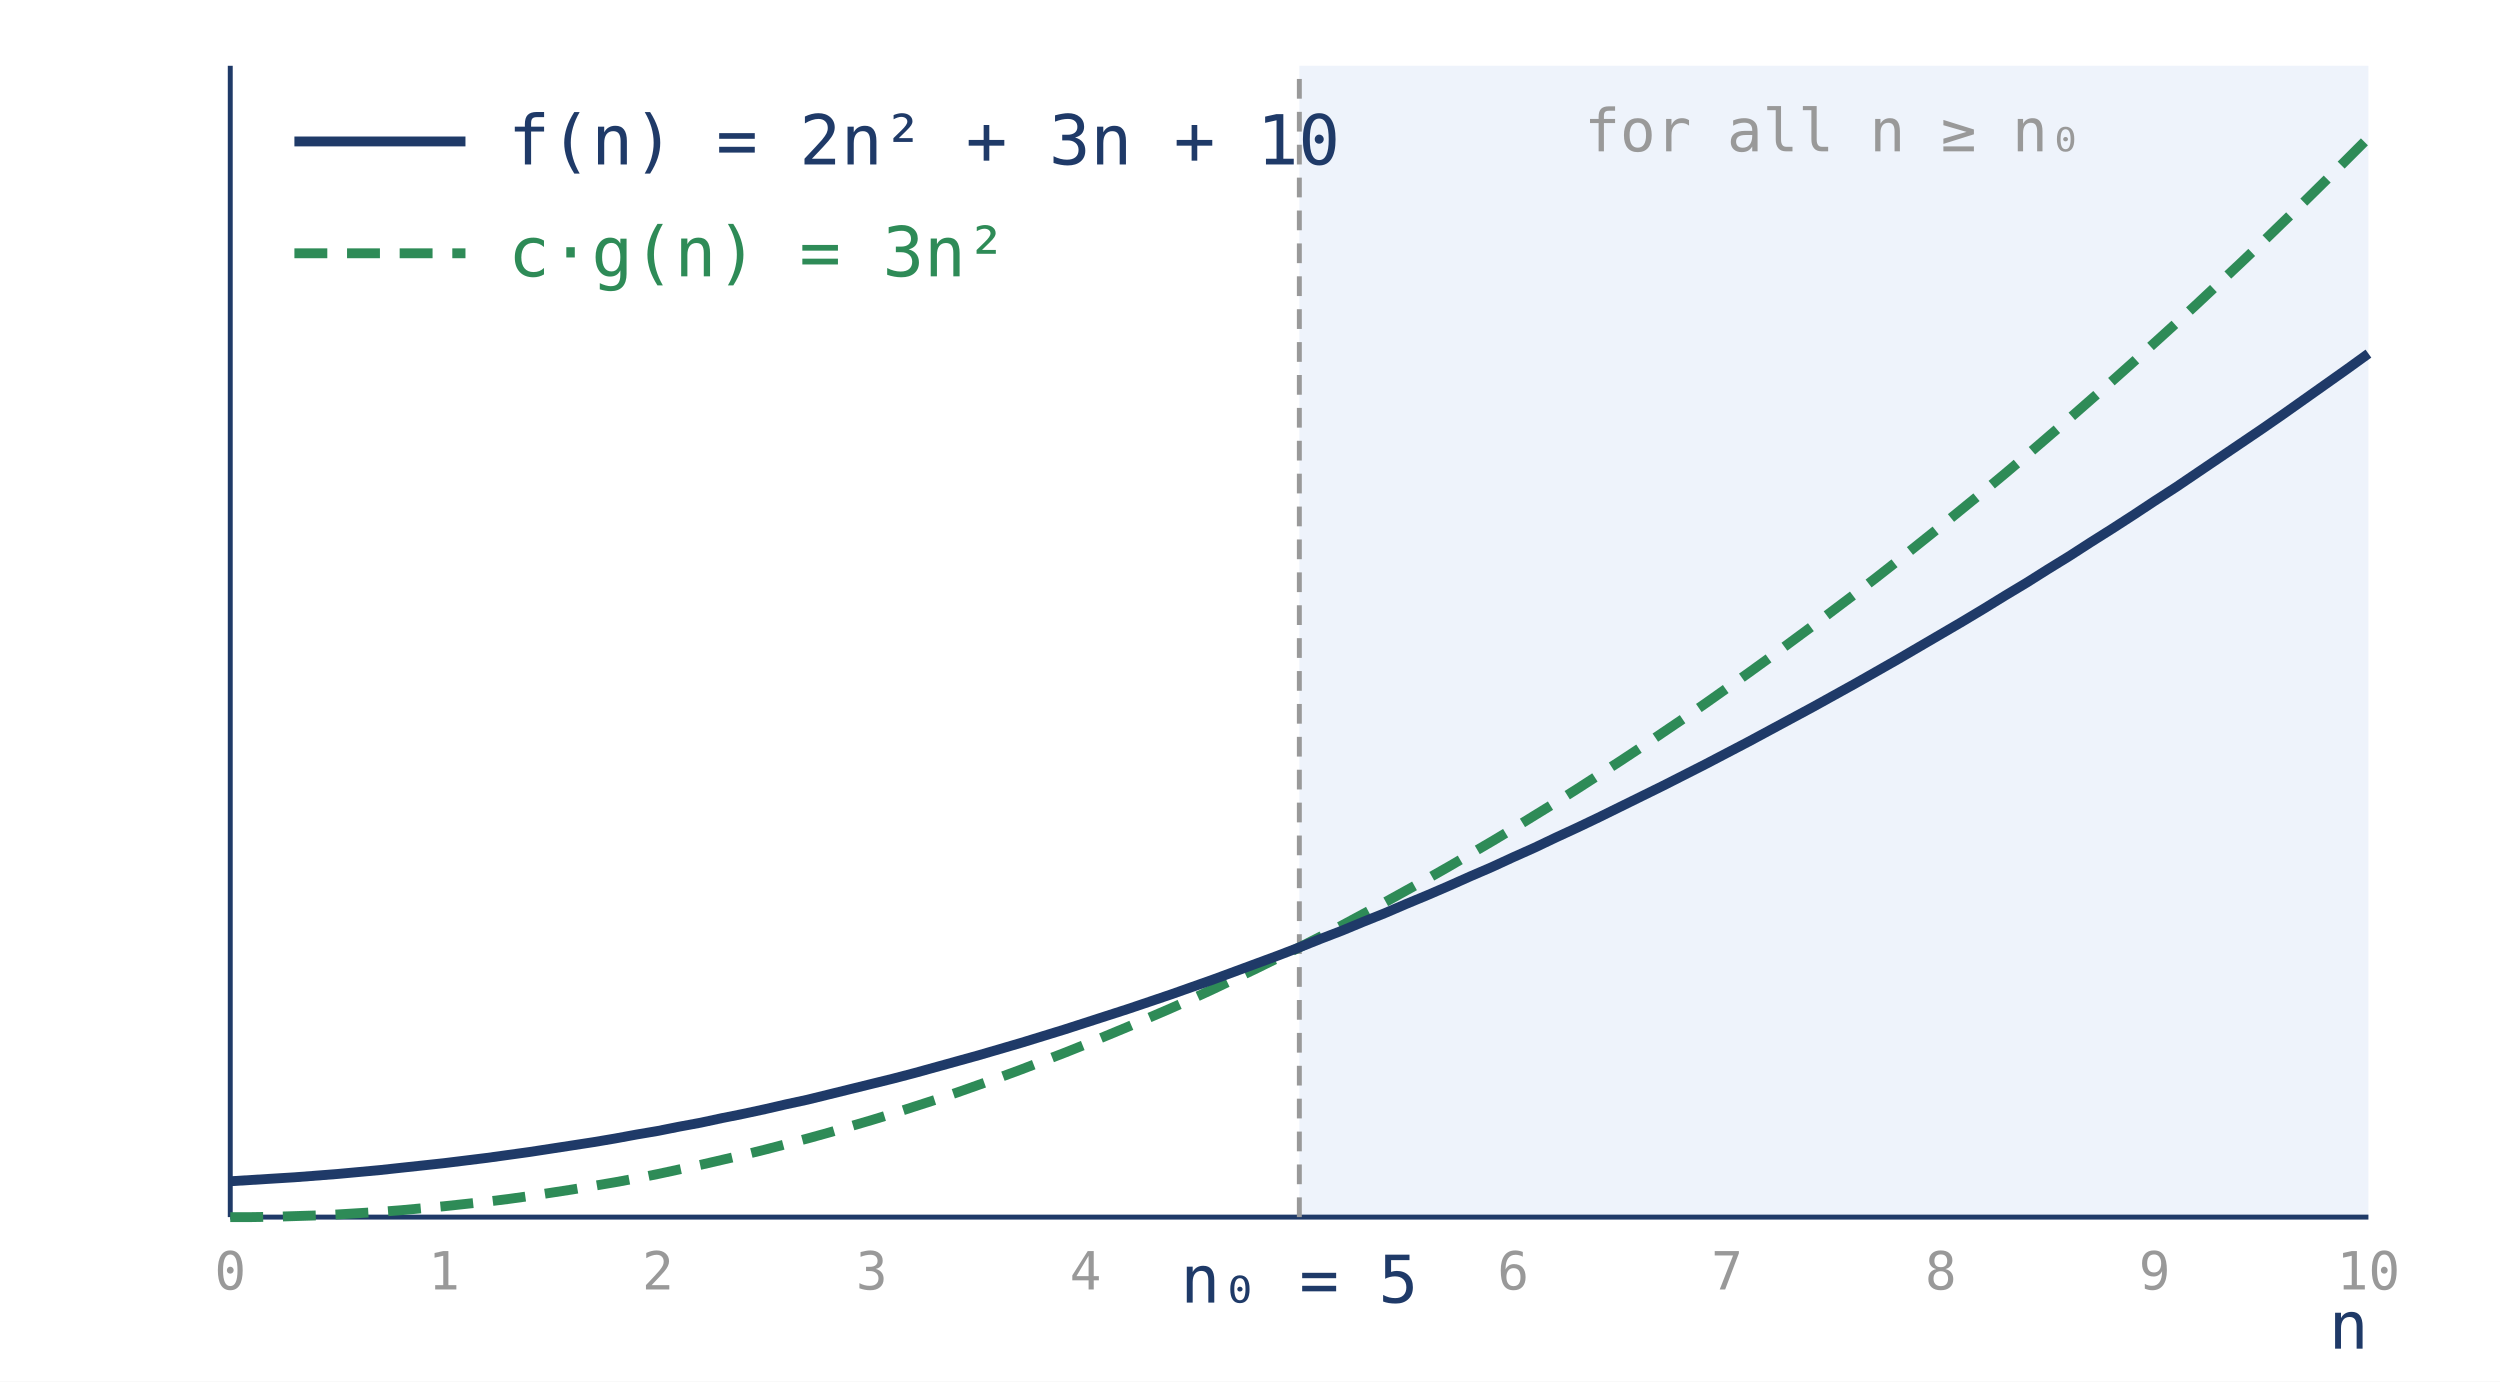
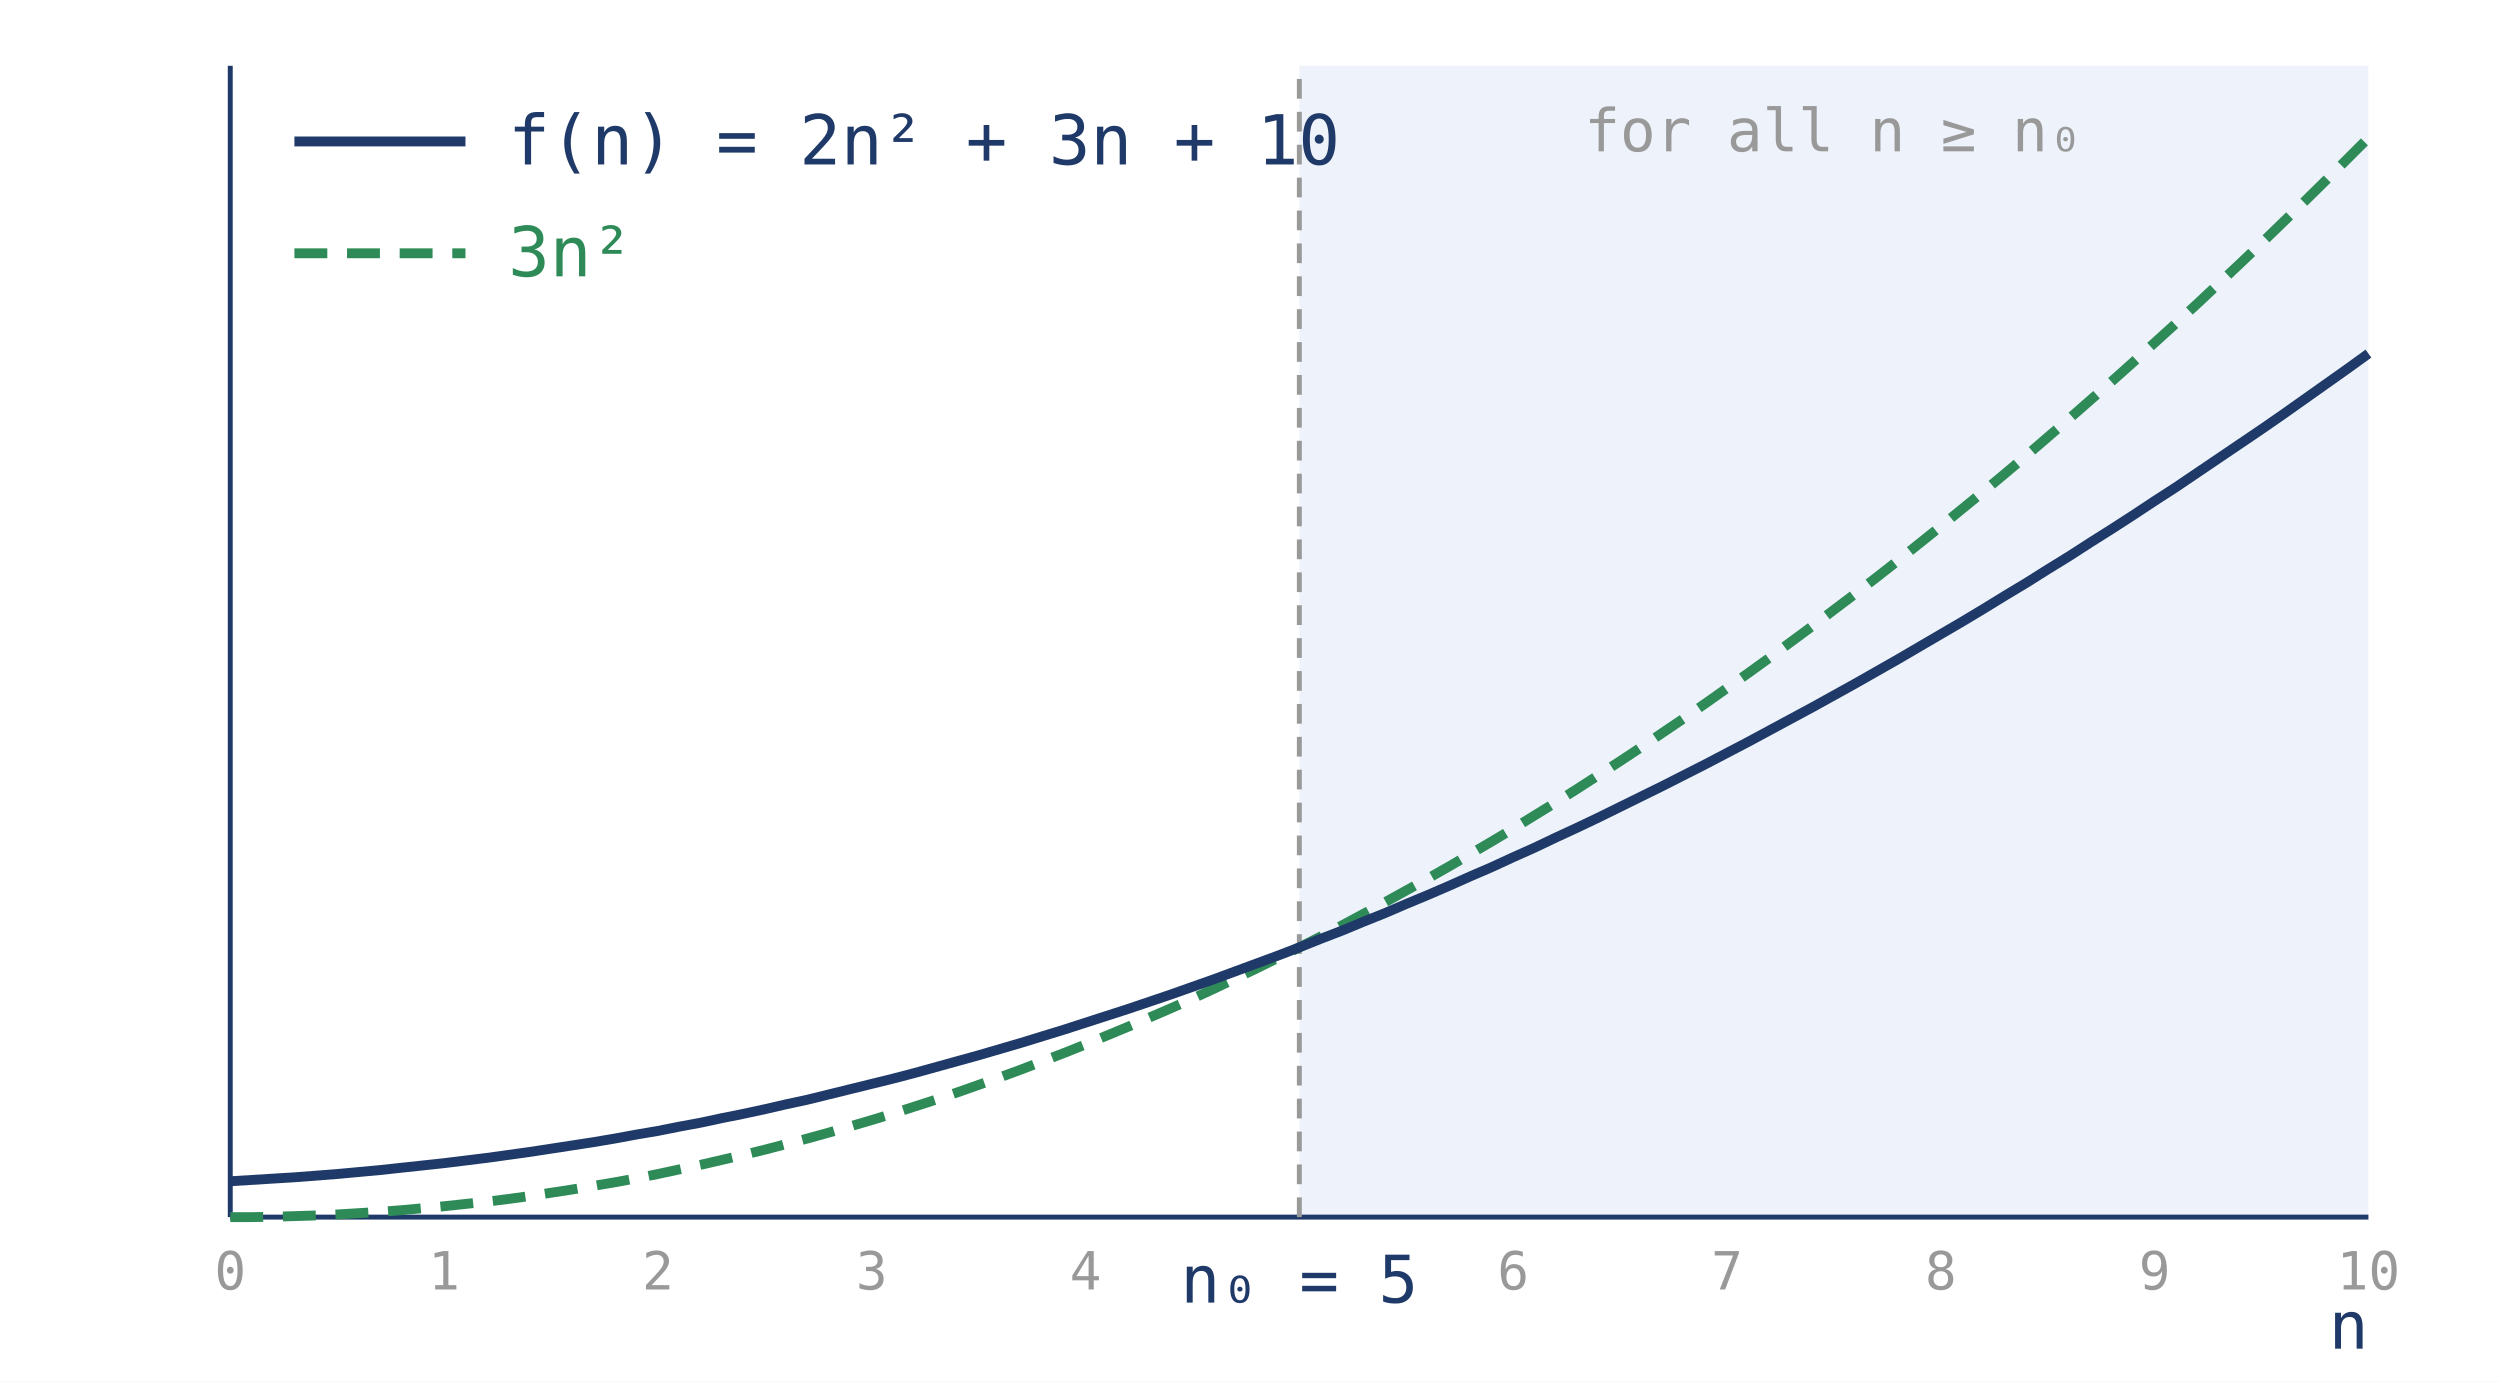
<svg xmlns="http://www.w3.org/2000/svg" width="760" height="420" viewBox="0 0 760 420" font-family="Consolas, monospace">
  <rect width="760" height="420" fill="#ffffff" />
  <rect x="395.0" y="20" width="325.0" height="350.0" fill="#eef3fb" />
  <line x1="70.0" y1="370.0" x2="720.0" y2="370.0" stroke="#1f3a68" stroke-width="1.5" />
  <line x1="70.0" y1="370.0" x2="70.0" y2="20" stroke="#1f3a68" stroke-width="1.5" />
  <text x="720.0" y="410.0" font-size="20" fill="#1f3a68" text-anchor="end">n</text>
  <line x1="395.0" y1="370.0" x2="395.0" y2="20" stroke="#999999" stroke-width="1.5" stroke-dasharray="6 4" />
  <text x="395.0" y="396.0" font-size="20" fill="#1f3a68" text-anchor="middle">n₀ = 5</text>
  <text x="557.5" y="46" font-size="18" fill="#999999" text-anchor="middle">for all n ≥ n₀</text>
  <text x="70.0" y="392.0" font-size="16" fill="#999999" text-anchor="middle">0</text>
  <text x="135.0" y="392.0" font-size="16" fill="#999999" text-anchor="middle">1</text>
  <text x="200.0" y="392.0" font-size="16" fill="#999999" text-anchor="middle">2</text>
  <text x="265.0" y="392.0" font-size="16" fill="#999999" text-anchor="middle">3</text>
  <text x="330.0" y="392.0" font-size="16" fill="#999999" text-anchor="middle">4</text>
  <text x="460.0" y="392.0" font-size="16" fill="#999999" text-anchor="middle">6</text>
  <text x="525.0" y="392.0" font-size="16" fill="#999999" text-anchor="middle">7</text>
  <text x="590.0" y="392.0" font-size="16" fill="#999999" text-anchor="middle">8</text>
  <text x="655.0" y="392.0" font-size="16" fill="#999999" text-anchor="middle">9</text>
  <text x="720.0" y="392.0" font-size="16" fill="#999999" text-anchor="middle">10</text>
  <polyline points="70.0,370.0 76.5,370.0 83.0,369.9 89.5,369.7 96.0,369.5 102.5,369.2 109.0,368.8 115.5,368.4 122.0,367.9 128.5,367.3 135.0,366.7 141.5,366.0 148.0,365.3 154.5,364.5 161.0,363.6 167.5,362.6 174.0,361.6 180.5,360.5 187.0,359.4 193.5,358.2 200.0,356.9 206.5,355.5 213.0,354.1 219.5,352.6 226.0,351.1 232.5,349.5 239.0,347.8 245.5,346.1 252.0,344.3 258.5,342.4 265.0,340.5 271.5,338.5 278.0,336.4 284.5,334.3 291.0,332.1 297.5,329.8 304.0,327.5 310.5,325.1 317.0,322.6 323.5,320.1 330.0,317.5 336.5,314.8 343.0,312.1 349.5,309.3 356.0,306.5 362.5,303.6 369.0,300.6 375.5,297.5 382.0,294.4 388.5,291.2 395.0,288.0 401.5,284.7 408.0,281.3 414.5,277.8 421.0,274.3 427.5,270.7 434.0,267.1 440.5,263.4 447.0,259.6 453.5,255.8 460.0,251.9 466.5,247.9 473.0,243.9 479.5,239.8 486.0,235.6 492.5,231.4 499.0,227.1 505.5,222.7 512.0,218.3 518.5,213.8 525.0,209.2 531.5,204.6 538.0,199.9 544.5,195.1 551.0,190.3 557.5,185.4 564.0,180.5 570.5,175.5 577.0,170.4 583.5,165.2 590.0,160.0 596.5,154.7 603.0,149.4 609.5,144.0 616.0,138.5 622.5,132.9 629.0,127.3 635.5,121.6 642.0,115.9 648.5,110.1 655.0,104.2 661.5,98.3 668.0,92.3 674.5,86.2 681.0,80.1 687.5,73.9 694.0,67.6 700.5,61.3 707.0,54.9 713.5,48.4 720.0,41.9" fill="none" stroke="#2e8b57" stroke-width="3" stroke-dasharray="10 6" />
  <polyline points="70.0,359.1 76.5,358.7 83.0,358.3 89.5,357.9 96.0,357.4 102.5,356.9 109.0,356.3 115.5,355.7 122.0,355.0 128.5,354.3 135.0,353.6 141.5,352.8 148.0,352.0 154.5,351.1 161.0,350.2 167.5,349.2 174.0,348.2 180.5,347.2 187.0,346.1 193.5,344.9 200.0,343.8 206.5,342.5 213.0,341.3 219.5,339.9 226.0,338.6 232.5,337.2 239.0,335.7 245.5,334.3 252.0,332.7 258.5,331.1 265.0,329.5 271.5,327.9 278.0,326.2 284.5,324.4 291.0,322.6 297.5,320.8 304.0,318.9 310.5,317.0 317.0,315.0 323.5,313.0 330.0,310.9 336.5,308.8 343.0,306.7 349.5,304.5 356.0,302.3 362.5,300.0 369.0,297.7 375.5,295.3 382.0,292.9 388.5,290.5 395.0,288.0 401.5,285.4 408.0,282.9 414.5,280.2 421.0,277.6 427.5,274.8 434.0,272.1 440.5,269.3 447.0,266.4 453.5,263.6 460.0,260.6 466.5,257.7 473.0,254.6 479.5,251.6 486.0,248.5 492.5,245.3 499.0,242.1 505.5,238.9 512.0,235.6 518.5,232.3 525.0,228.9 531.5,225.5 538.0,222.0 544.5,218.5 551.0,215.0 557.5,211.4 564.0,207.8 570.5,204.1 577.0,200.4 583.5,196.6 590.0,192.8 596.5,189.0 603.0,185.1 609.5,181.1 616.0,177.2 622.5,173.1 629.0,169.1 635.5,164.9 642.0,160.8 648.5,156.6 655.0,152.3 661.5,148.1 668.0,143.7 674.5,139.3 681.0,134.9 687.5,130.5 694.0,126.0 700.5,121.4 707.0,116.8 713.5,112.2 720.0,107.5" fill="none" stroke="#1f3a68" stroke-width="3" />
  <line x1="89.5" y1="43" x2="141.5" y2="43" stroke="#1f3a68" stroke-width="3" />
  <text x="154.5" y="50" font-size="21" fill="#1f3a68">f(n) = 2n² + 3n + 10</text>
  <line x1="89.5" y1="77" x2="141.5" y2="77" stroke="#2e8b57" stroke-width="3" stroke-dasharray="10 6" />
-   <text x="154.5" y="84" font-size="21" fill="#2e8b57">c·g(n) = 3n²</text>
+   <text x="154.5" y="84" font-size="21" fill="#2e8b57">3n²</text>
</svg>
